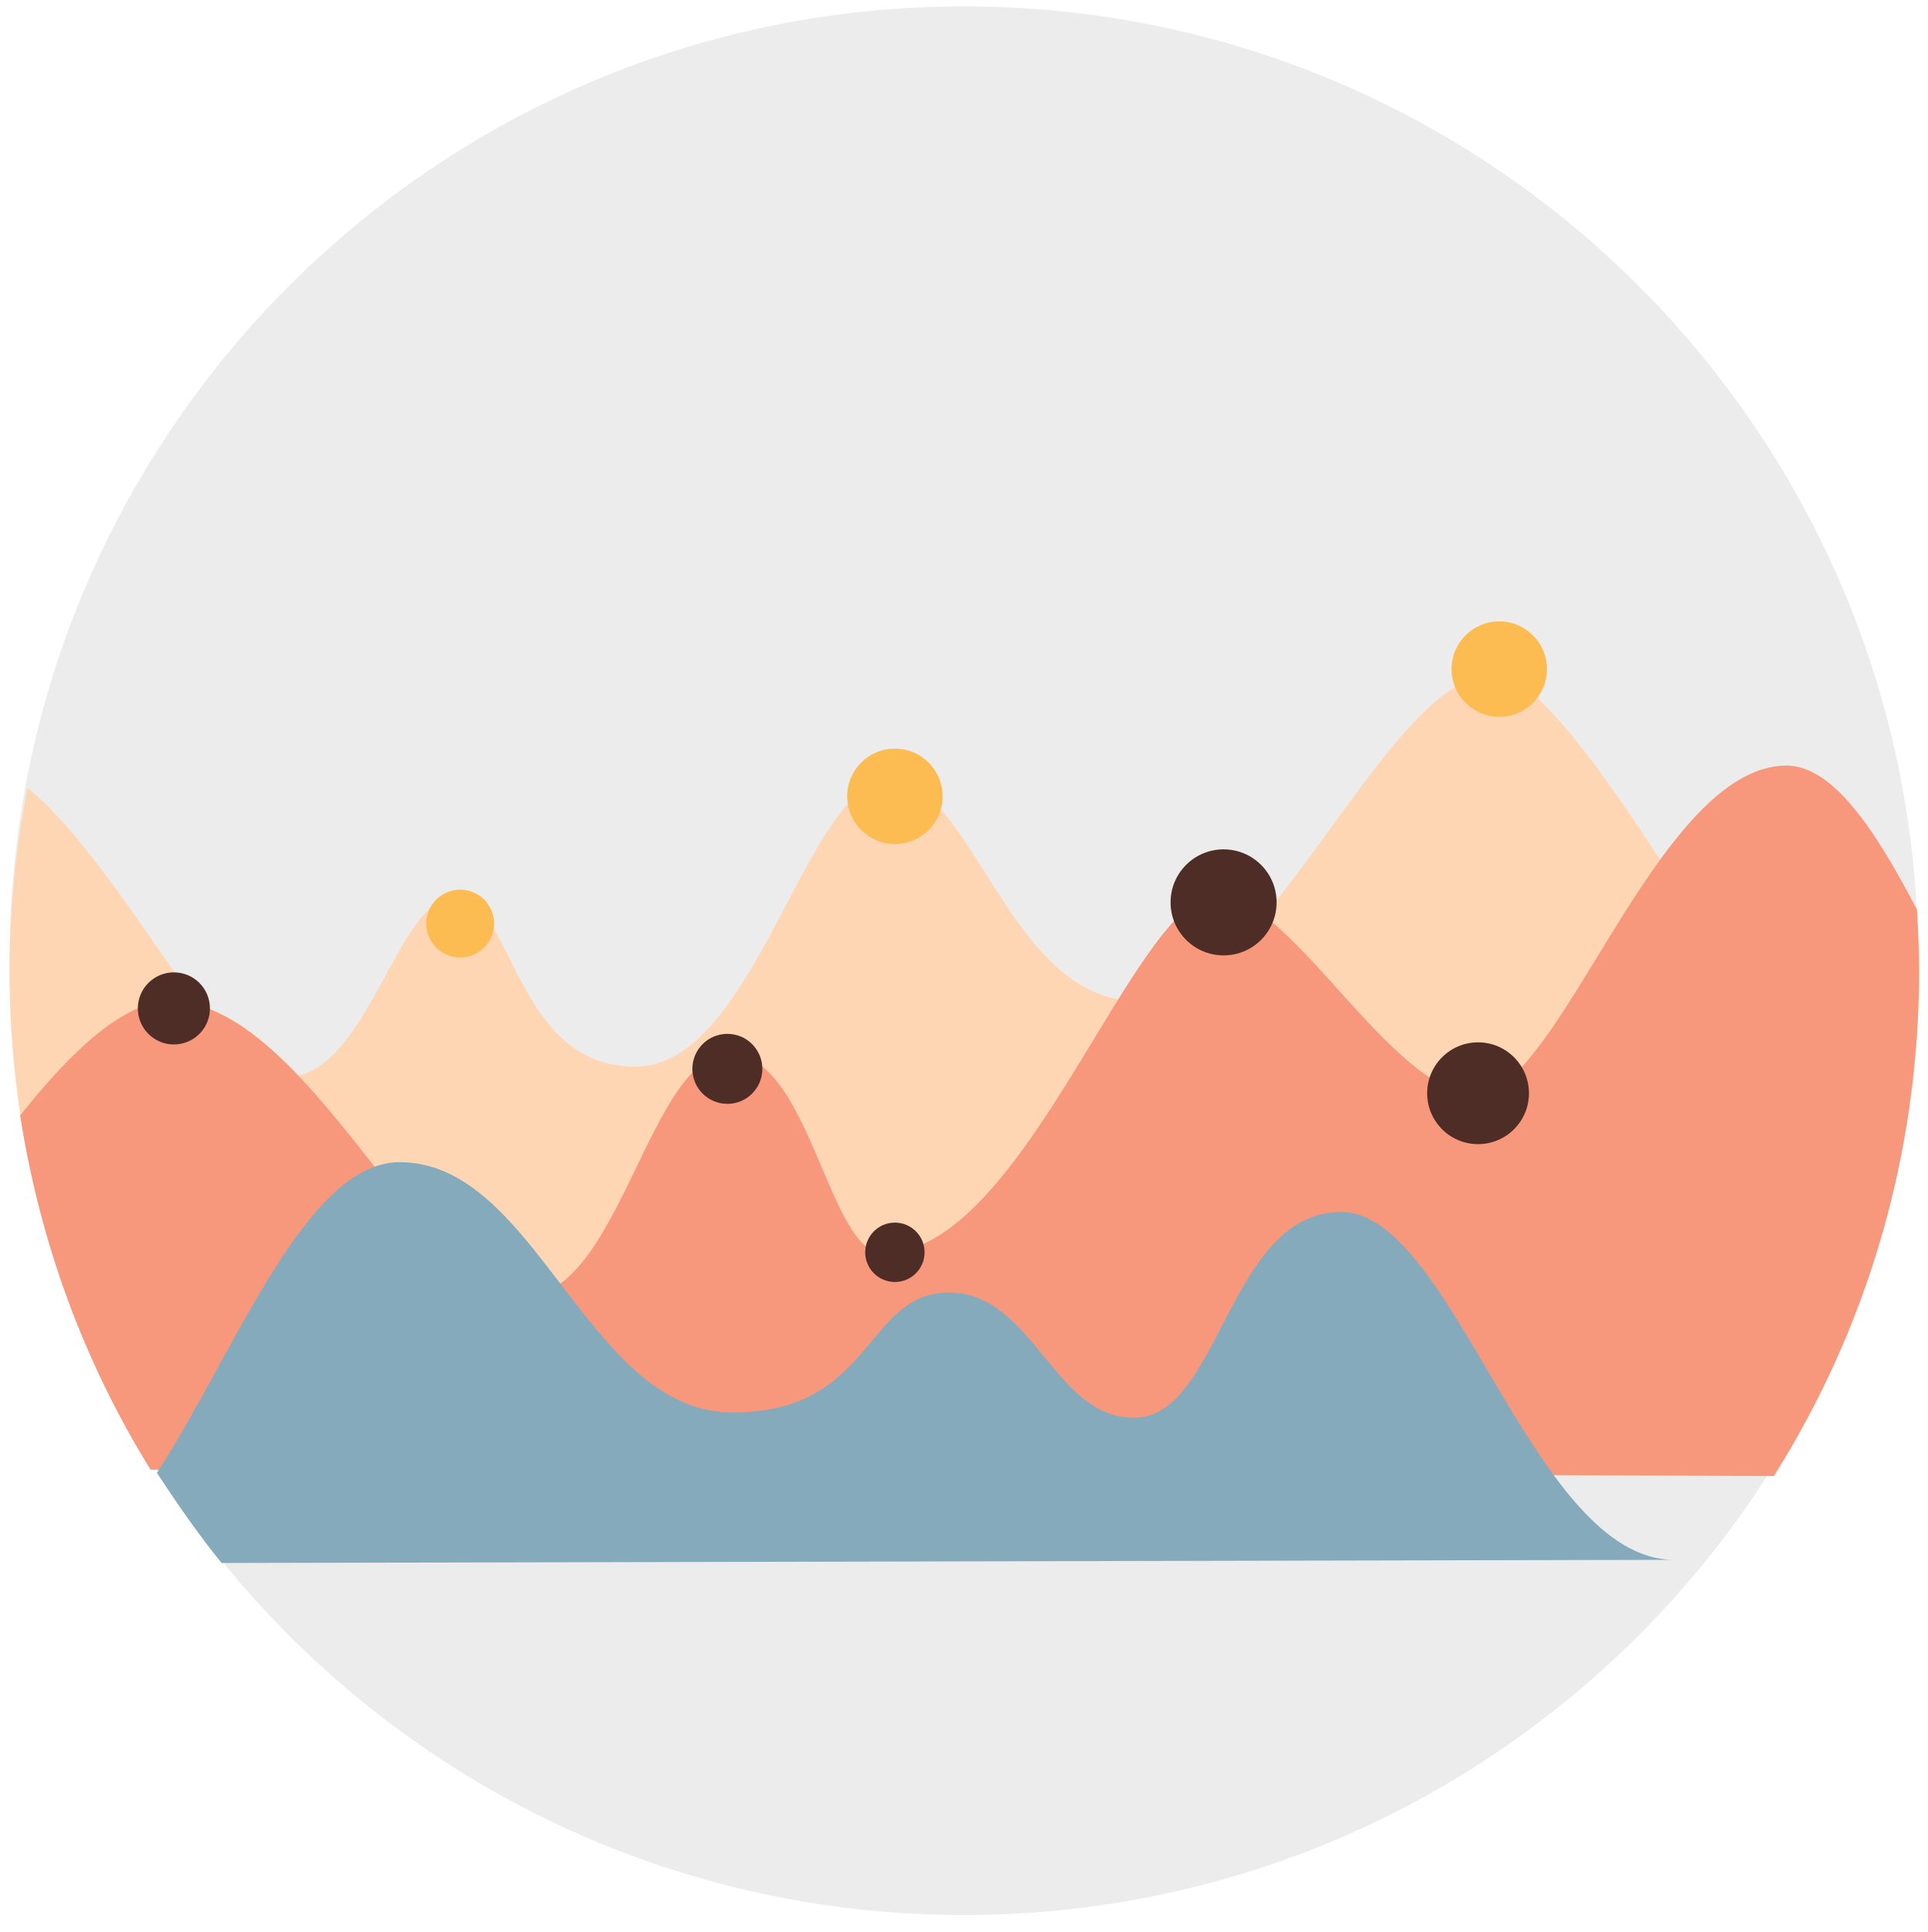
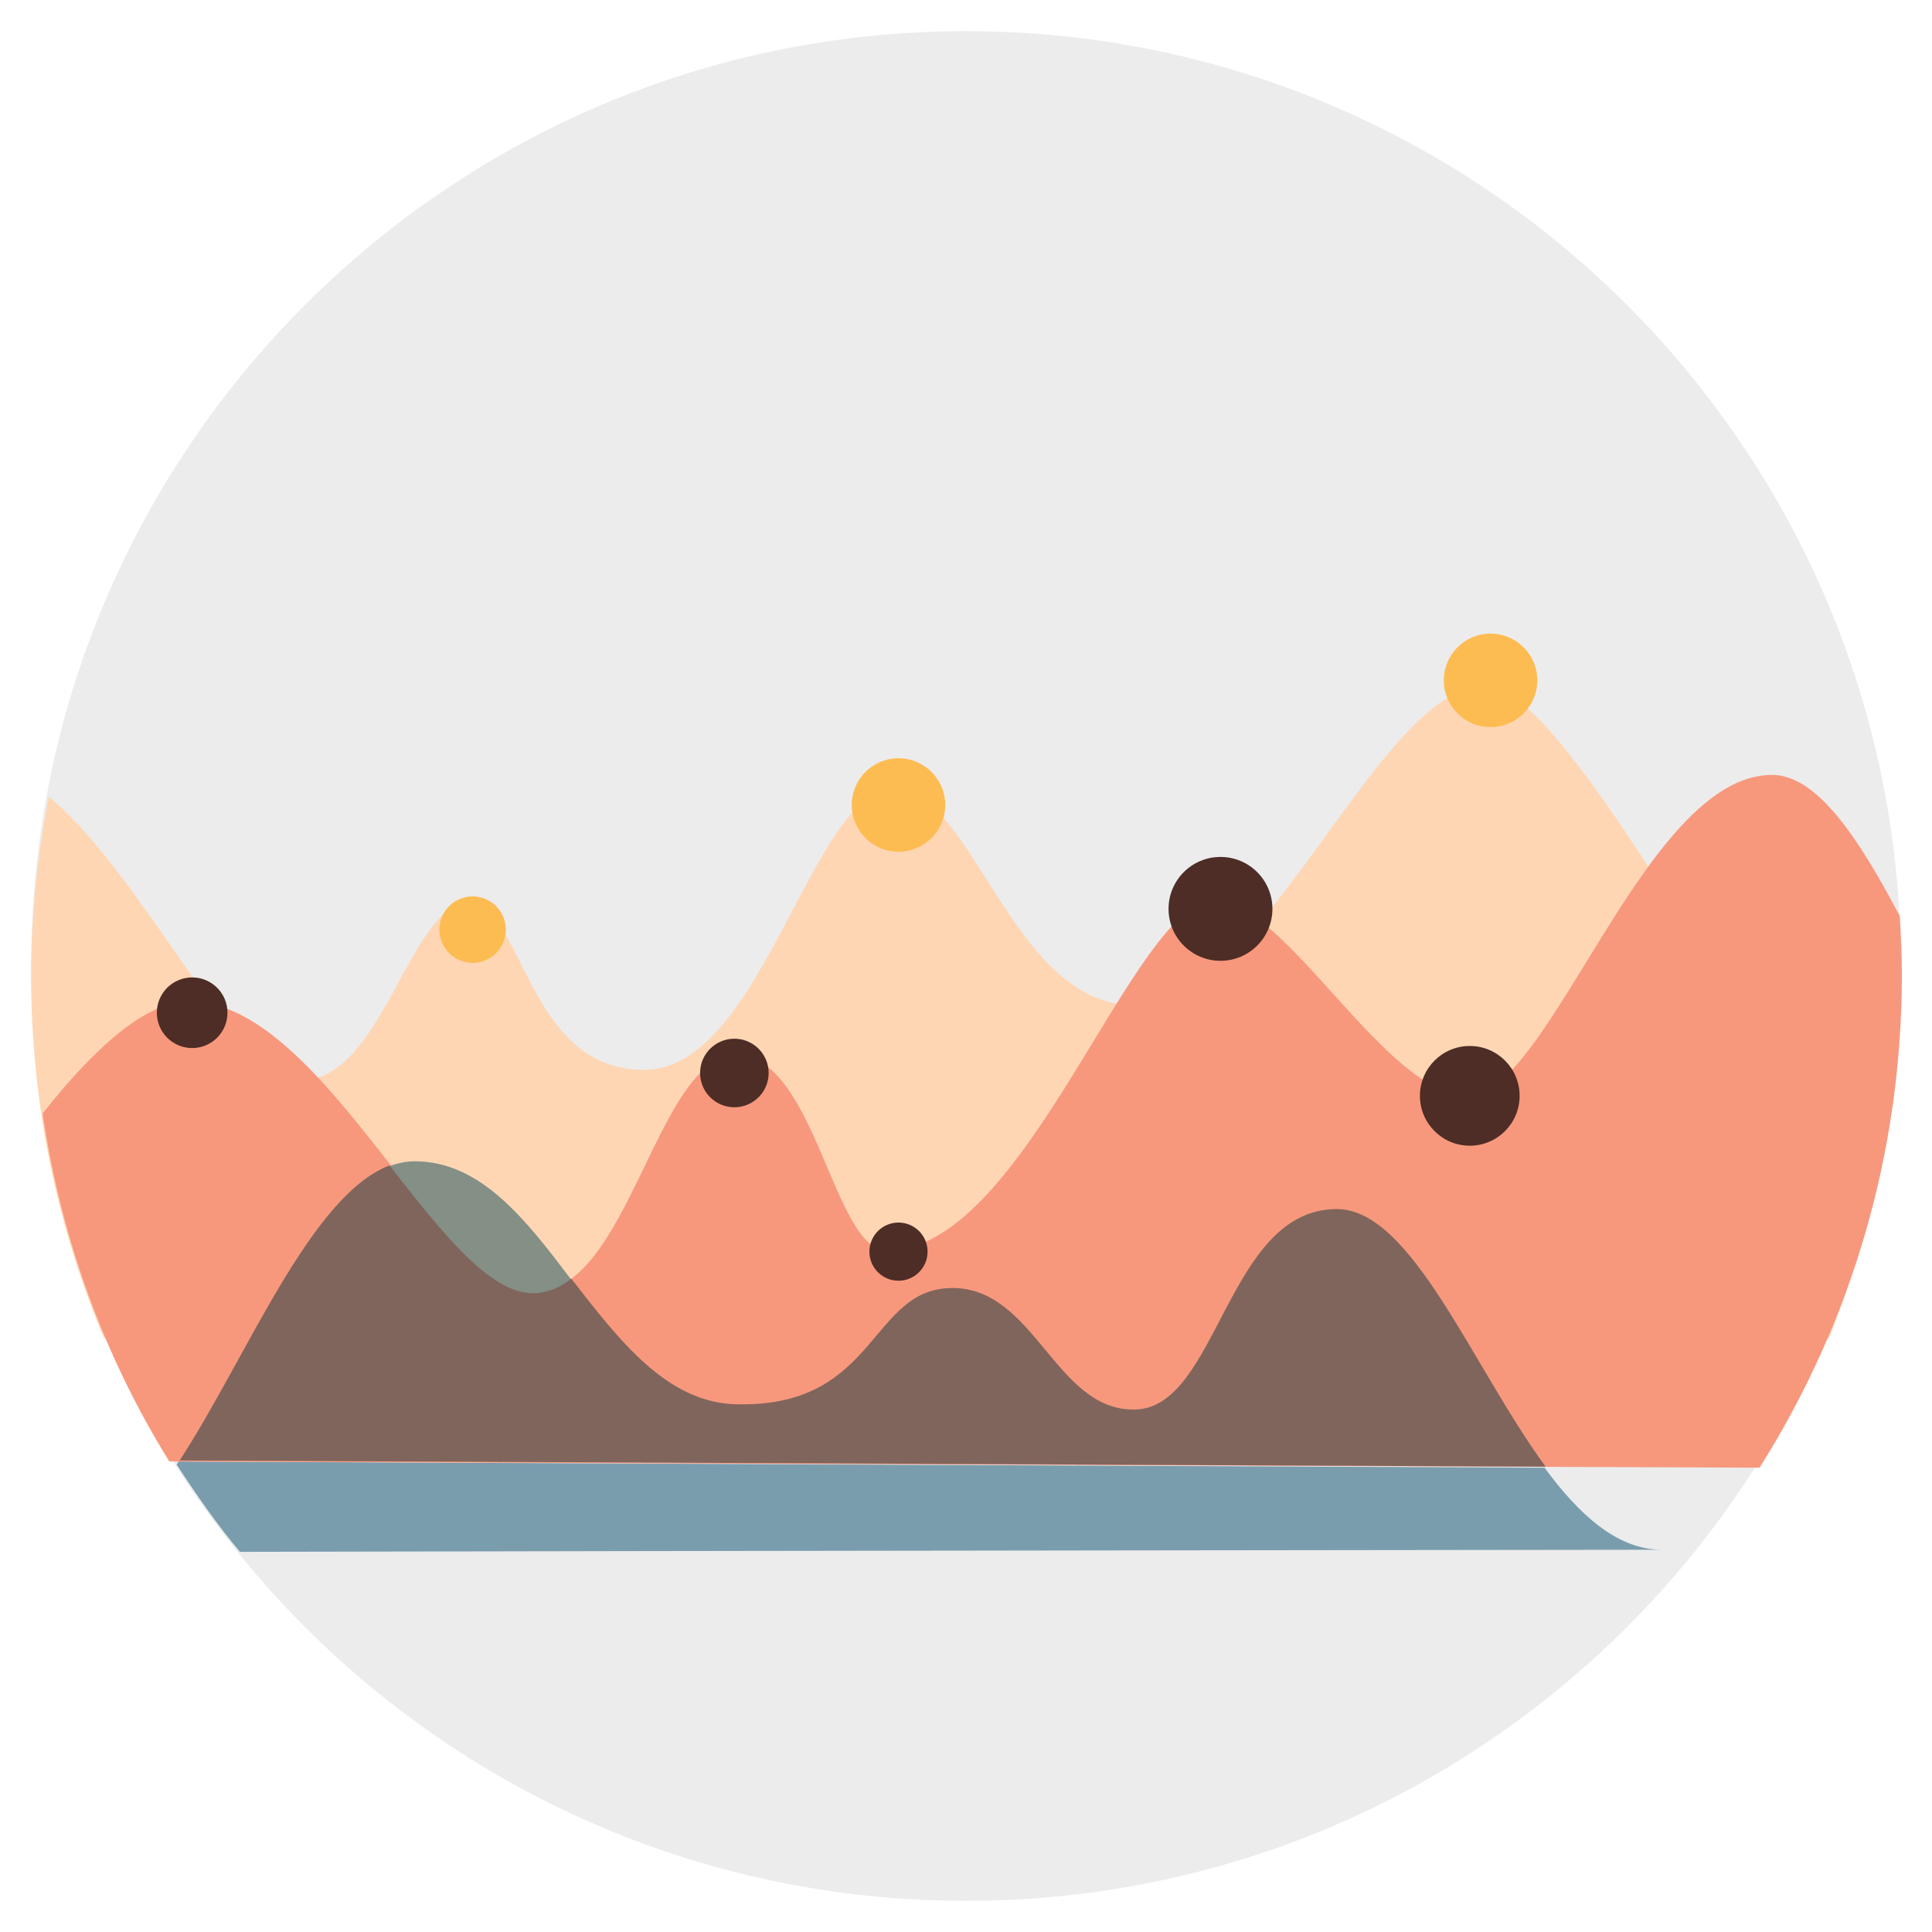
- <svg xmlns="http://www.w3.org/2000/svg" version="1.1" id="图层_1" x="0px" y="0px" viewBox="0 0 181.8 182.2" enable-background="new 0 0 181.8 182.2" xml:space="preserve">
+ <svg xmlns="http://www.w3.org/2000/svg" version="1.1" id="图层_1" x="0px" y="0px" viewBox="0 0 186 186" style="enable-background:new 0 0 186 186;" xml:space="preserve">
  <g id="形状_583">
    <g>
-       <circle fill-rule="evenodd" clip-rule="evenodd" fill="#ECECEC" cx="90.9" cy="90.6" r="90" />
+       <circle style="fill-rule:evenodd;clip-rule:evenodd;fill:#ECECEC;" cx="93" cy="93" r="90" />
    </g>
  </g>
-   <path fill="#FFD6B4" d="M177.9,114.5c-12.9-18.2-29.7-50.9-37-50.9c-10.2,0-21.4,30.8-33.6,30.8S91.8,73.6,83.9,73.6  c-7.9,0-12.6,27-24,27c-11.4,0-11.5-16-17-16s-8.2,17-16,17c-6.3,0-15-19.6-24.3-27.3c-1.1,5.6-1.7,11.4-1.7,17.3  c0,12.3,2.5,24.1,7,34.8c53.7,0,132.1,0,166.1,0C175.5,122.5,176.9,118.6,177.9,114.5z" />
-   <path fill-rule="evenodd" clip-rule="evenodd" fill="#F7987D" d="M14.2,138.6l153.1,0.6c8.7-13.8,13.7-30.2,13.7-47.7  c0-1.9-0.1-3.8-0.2-5.7c-4-7.7-8-13.6-12.3-13.6c-12.3,0-21.4,31-29.3,31c-7.9,0-17.5-18.8-24.4-18.8c-7.8,0-18.1,33.8-31.5,33.8  c-5.2,0-6.9-18.8-14.5-18.8s-10.3,22.9-19.5,22.9C40,122.4,29,94.4,16,94.4c-4.2,0-9.2,4.6-14.1,10.8C3.8,117.3,8,128.6,14.2,138.6z  " />
-   <path fill="#84AABC" d="M157.9,147.1c-13.4,0-20.8-32.8-31.4-32.8s-11.4,19.2-19.4,19.4c-7.7,0.2-9.6-11.8-17.6-11.8  c-8,0-7.1,11.5-20.7,11.3c-13.5-0.3-18.2-23.6-31.1-23.6c-8.9,0-15.6,18.1-22.9,29.3c1.9,2.9,3.9,5.8,6.1,8.5  C62,147.3,162.3,147.1,157.9,147.1z" />
+   <path style="fill:#FFD6B4;" d="M180,116.9C167.2,98.8,150.4,66,143,66c-10.2,0-21.4,30.8-33.6,30.8S93.9,76,86,76  c-7.9,0-12.6,27-24,27c-11.4,0-11.5-16-17-16s-8.2,17-16,17c-6.3,0-15-19.6-24.3-27.3C3.6,82.3,3,88.1,3,94c0,12.3,2.5,24.1,7,34.8  c53.7,0,132.1,0,166.1,0C177.6,124.9,179,121,180,116.9z" />
+   <g id="形状_18_副本_8">
+     <g>
+       <circle style="fill-rule:evenodd;clip-rule:evenodd;fill:#FDBC52;" cx="45.5" cy="89.5" r="3.2" />
+     </g>
+   </g>
+   <g id="形状_18_副本_9">
+     <g>
+       <circle style="fill-rule:evenodd;clip-rule:evenodd;fill:#FDBC52;" cx="86.5" cy="77.5" r="4.5" />
+     </g>
+   </g>
+   <g id="形状_18_副本_10">
+     <g>
+       <circle style="fill-rule:evenodd;clip-rule:evenodd;fill:#FDBC52;" cx="143.5" cy="65.5" r="4.5" />
+     </g>
+   </g>
+   <path style="fill:#7A9DAE;" d="M17.2,140.7c-0.1,0.1-0.1,0.2-0.2,0.3c1.9,2.9,3.9,5.8,6.1,8.4c41-0.1,141.3-0.2,136.9-0.2  c-4.3,0-8-3.4-11.3-7.9L17.2,140.7" />
+   <path style="fill-rule:evenodd;clip-rule:evenodd;fill:#F7987D;" d="M16.3,140.7l153.1,0.6c8.7-13.8,13.7-30,13.7-47.5  c0-1.9-0.1-3.8-0.2-5.6c-4-7.6-8-13.6-12.3-13.6c-12.3,0-21.4,30.9-29.3,30.9c-7.9,0-17.5-18.8-24.4-18.8  c-7.8,0-18.1,33.7-31.5,33.7c-5.2,0-6.9-18.8-14.5-18.8c-7.7,0-10.3,22.8-19.5,22.8c-9.2,0-20.2-28-33.2-28  c-4.2,0-9.2,4.6-14.1,10.8C5.9,119.4,10.1,130.7,16.3,140.7" />
+   <path style="fill:#848F85;" d="M17.2,140.7 M17.2,140.7 M39.9,111.8c-0.8,0-1.7,0.2-2.5,0.5c5,6.4,9.6,12.3,13.9,12.3  c1.4,0,2.6-0.5,3.7-1.4C50.6,117.4,46.3,111.8,39.9,111.8" />
+   <path style="fill:#80655C;" d="M37.5,112.2c-7.6,2.9-13.7,18.4-20.2,28.4l131.5,0.6c-7.1-9.7-12.9-24.8-20.1-24.8  c-10.6,0-11.4,19.1-19.4,19.3c-0.1,0-0.1,0-0.2,0c-7.5,0-9.5-11.7-17.4-11.7c-7.9,0-7.2,11.2-20.2,11.2c-0.2,0-0.3,0-0.5,0  c-6.8-0.1-11.4-6.2-16-12.1c-1.1,0.9-2.4,1.4-3.7,1.4C47.1,124.5,42.5,118.6,37.5,112.2" />
  <g id="形状_18_副本_2">
    <g>
-       <circle fill-rule="evenodd" clip-rule="evenodd" fill="#4D2D26" cx="68.6" cy="100.8" r="3.3" />
+       <circle style="fill-rule:evenodd;clip-rule:evenodd;fill:#4D2D26;" cx="70.7" cy="103.3" r="3.3" />
    </g>
  </g>
  <g id="形状_18_副本_6">
    <g>
-       <circle fill-rule="evenodd" clip-rule="evenodd" fill="#4D2D26" cx="84.4" cy="118.1" r="2.8" />
-     </g>
-   </g>
-   <g id="形状_18_副本_8">
-     <g>
-       <circle fill-rule="evenodd" clip-rule="evenodd" fill="#FDBC52" cx="43.4" cy="87.1" r="3.2" />
-     </g>
-   </g>
-   <g id="形状_18_副本_9">
-     <g>
-       <circle fill-rule="evenodd" clip-rule="evenodd" fill="#FDBC52" cx="84.4" cy="75.1" r="4.5" />
-     </g>
-   </g>
-   <g id="形状_18_副本_10">
-     <g>
-       <circle fill-rule="evenodd" clip-rule="evenodd" fill="#FDBC52" cx="141.4" cy="63.1" r="4.5" />
+       <circle style="fill-rule:evenodd;clip-rule:evenodd;fill:#4D2D26;" cx="86.5" cy="120.5" r="2.8" />
    </g>
  </g>
  <g id="形状_18_副本_5">
    <g>
-       <circle fill-rule="evenodd" clip-rule="evenodd" fill="#4D2D26" cx="139.4" cy="103.1" r="4.8" />
+       <circle style="fill-rule:evenodd;clip-rule:evenodd;fill:#4D2D26;" cx="141.5" cy="105.5" r="4.8" />
    </g>
  </g>
  <g id="形状_18_副本_3">
    <g>
-       <circle fill-rule="evenodd" clip-rule="evenodd" fill="#4D2D26" cx="115.4" cy="85.1" r="5" />
+       <circle style="fill-rule:evenodd;clip-rule:evenodd;fill:#4D2D26;" cx="117.5" cy="87.5" r="5" />
    </g>
  </g>
  <g id="形状_18_副本_6_2_">
    <g>
-       <circle fill-rule="evenodd" clip-rule="evenodd" fill="#4D2D26" cx="16.4" cy="95.1" r="3.4" />
+       <circle style="fill-rule:evenodd;clip-rule:evenodd;fill:#4D2D26;" cx="18.5" cy="97.5" r="3.4" />
    </g>
  </g>
</svg>
